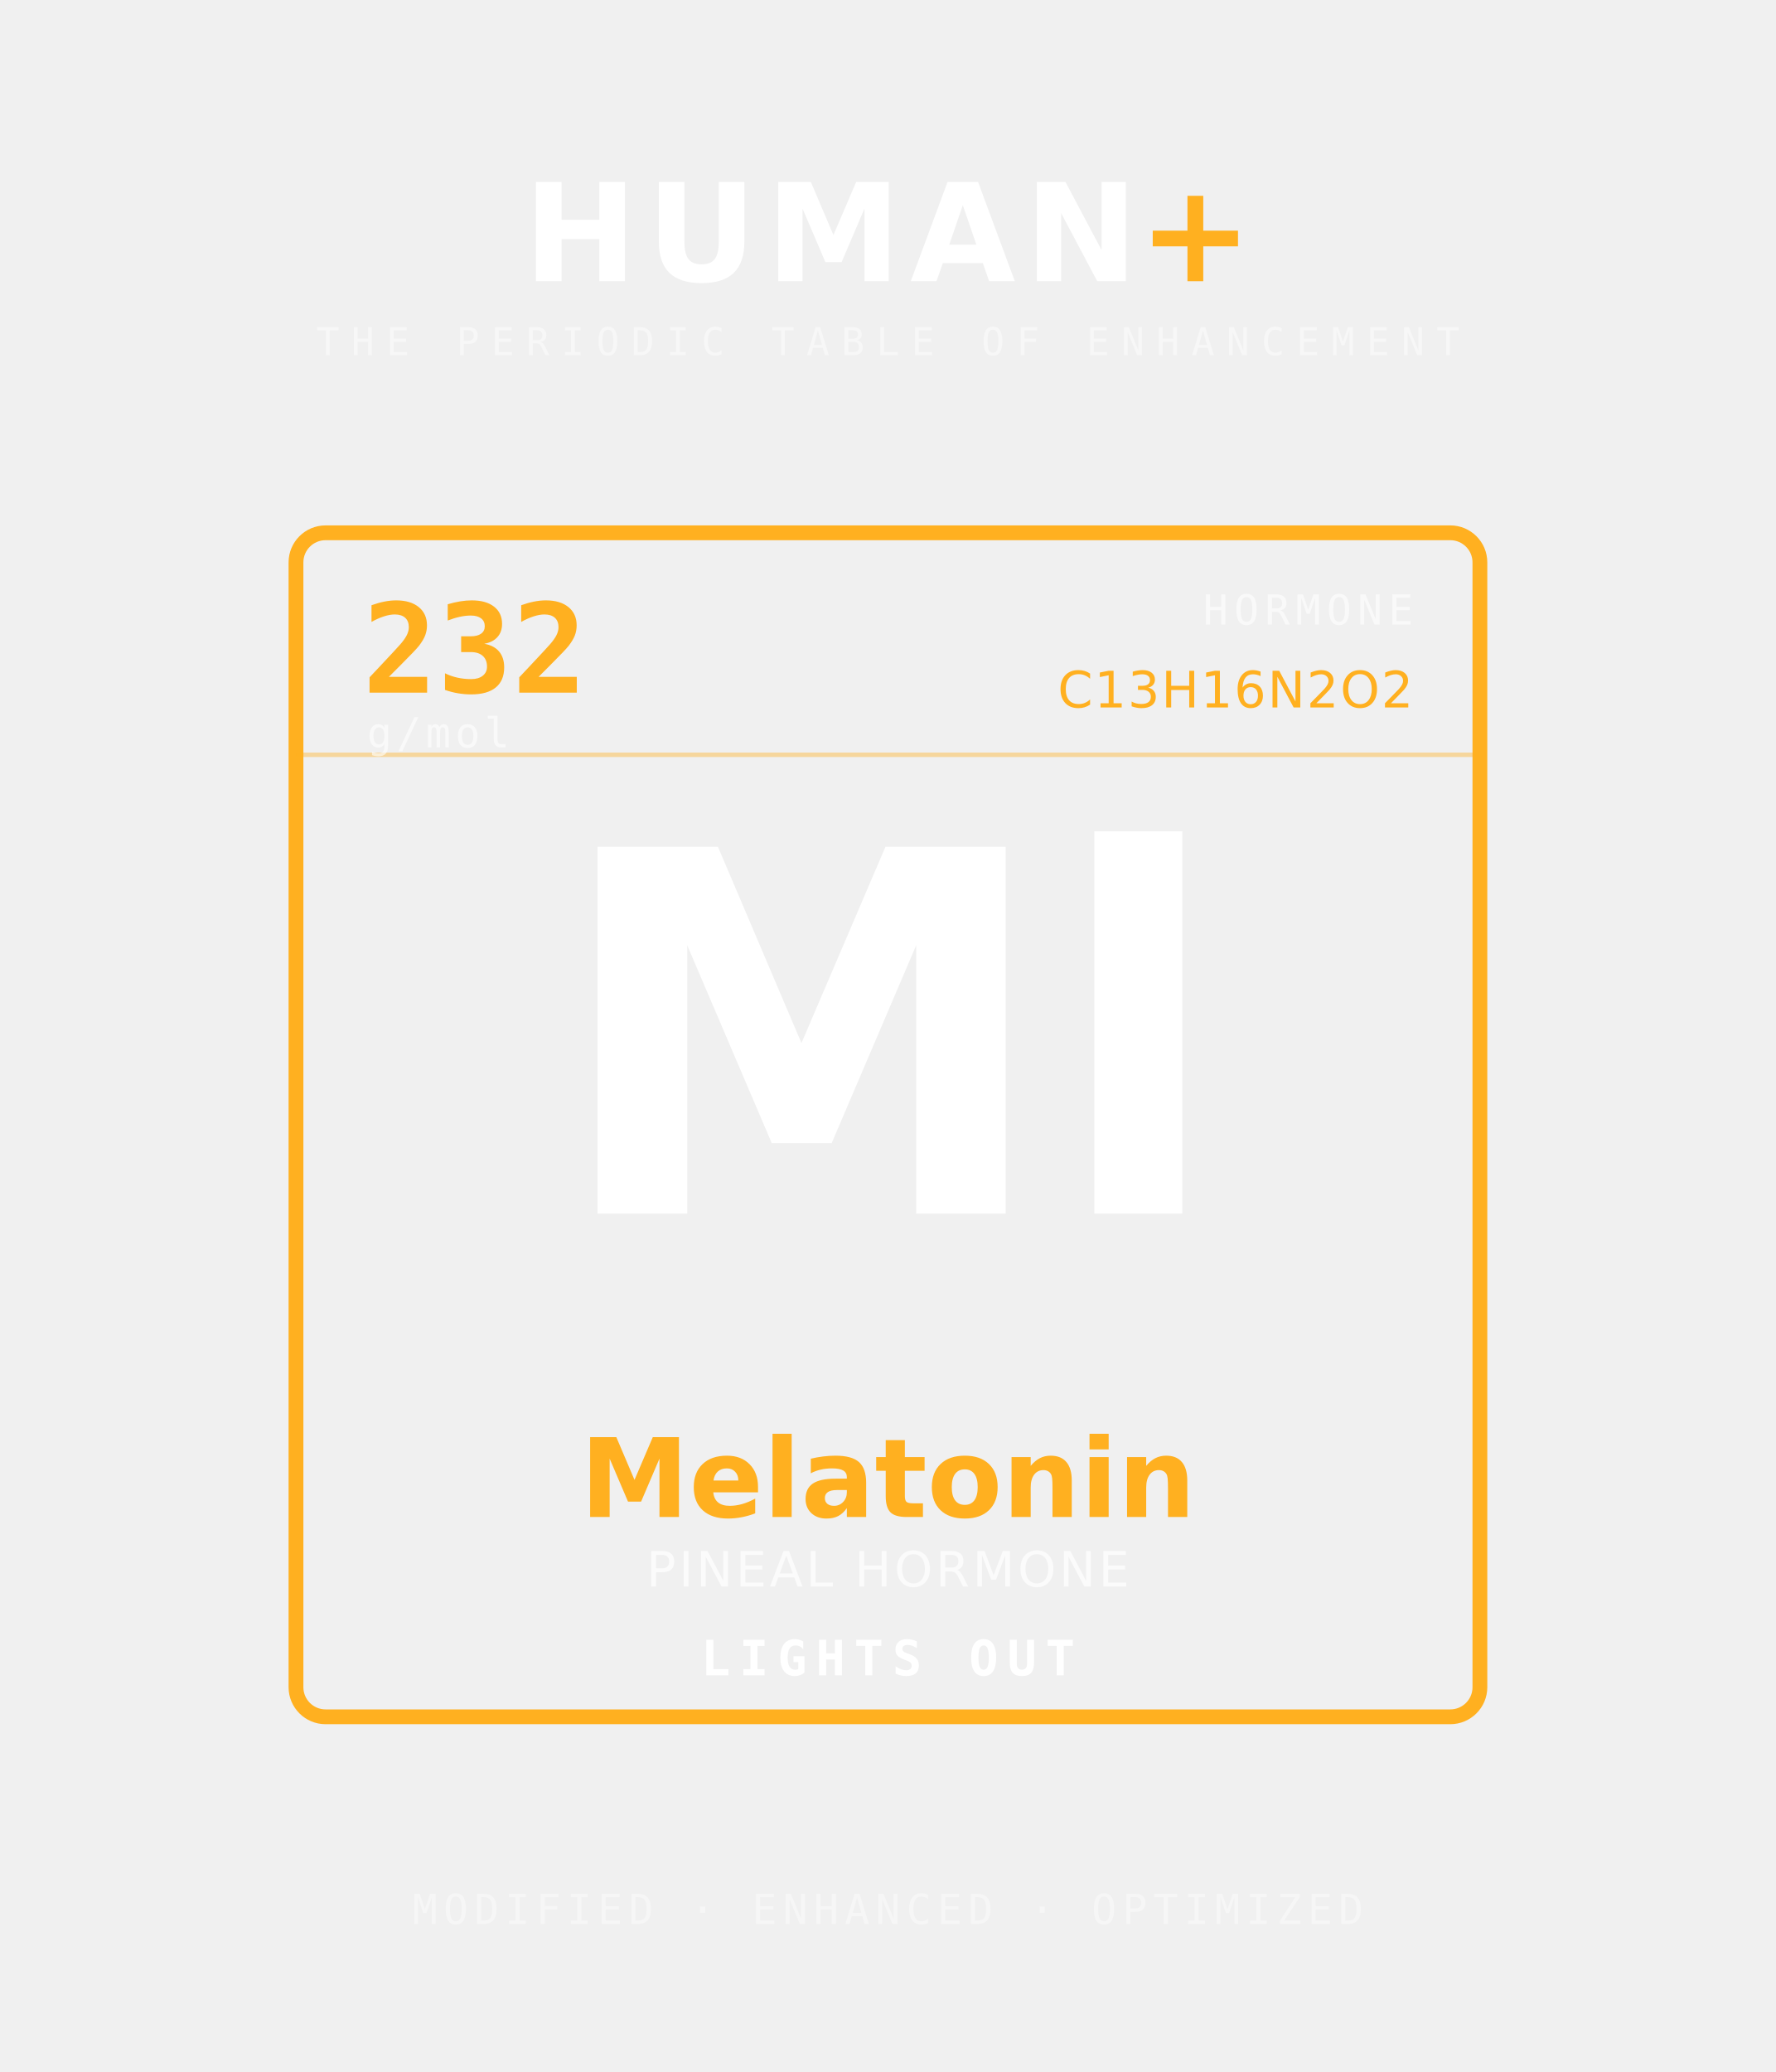
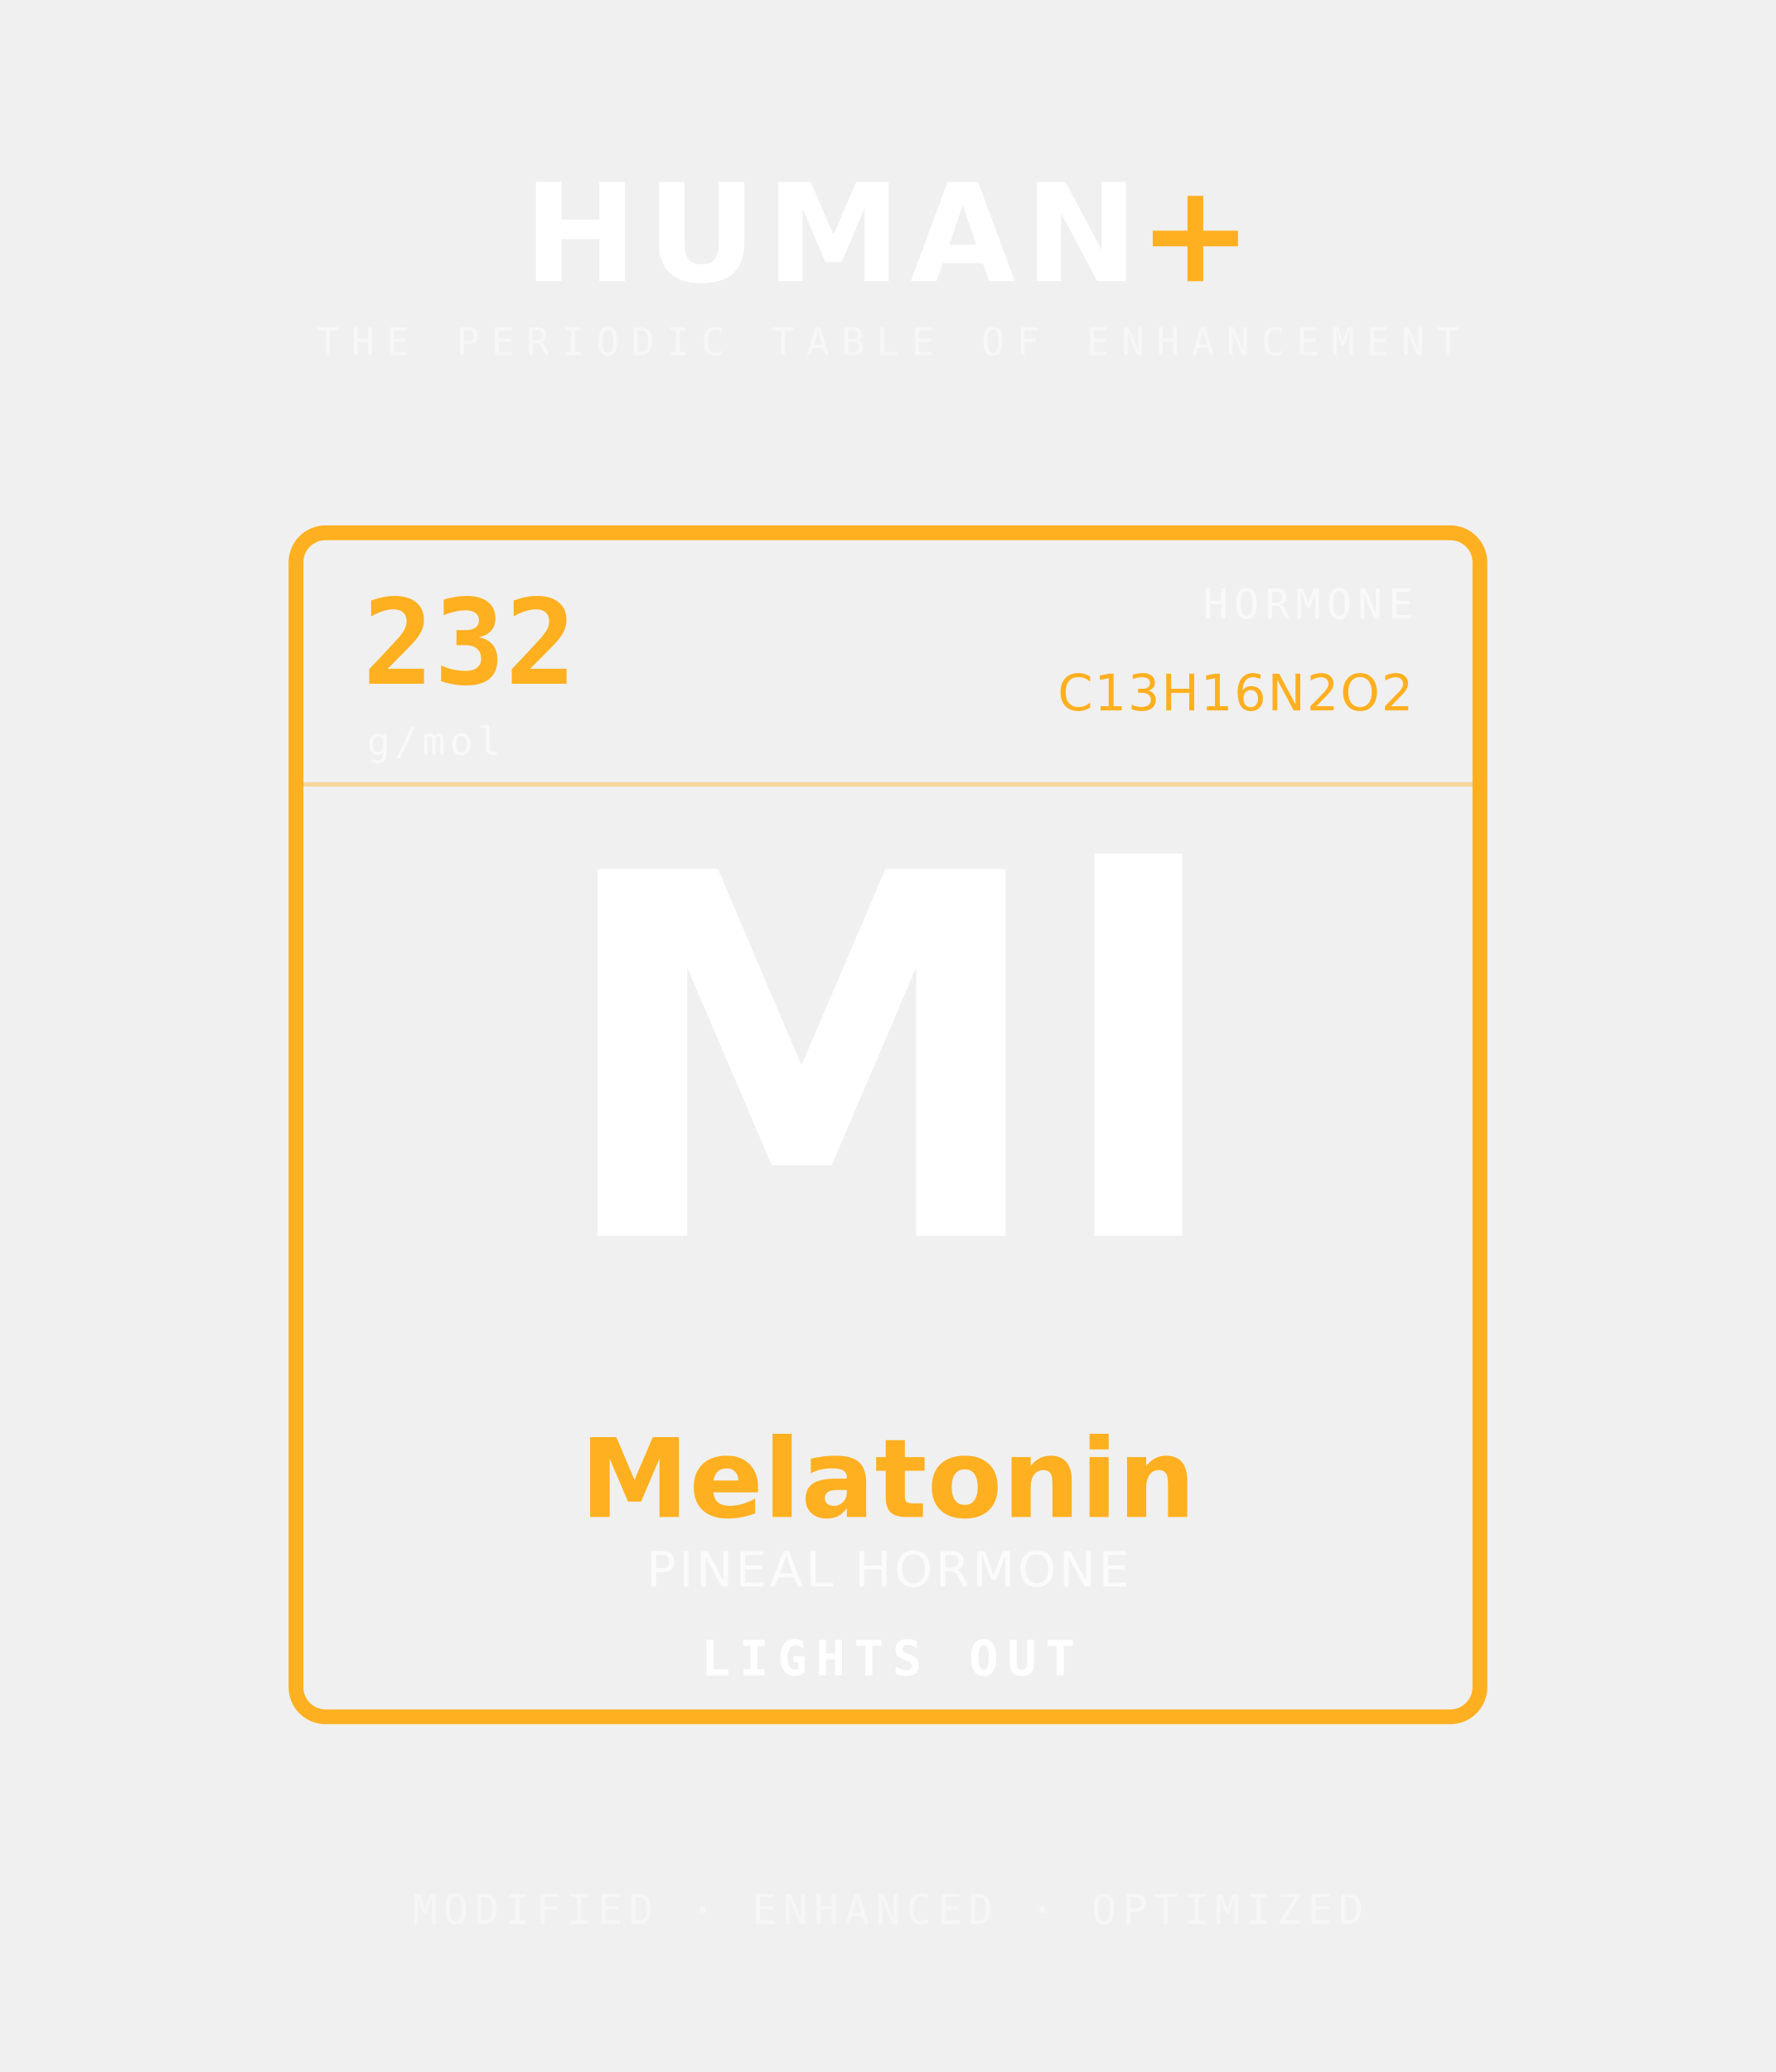
<svg xmlns="http://www.w3.org/2000/svg" viewBox="0 0 1200 1400" width="1200" height="1400">
  <text x="600" y="190" font-family="DejaVu Sans, Liberation Sans, Arial, sans-serif" font-size="92" font-weight="800" text-anchor="middle" letter-spacing="6" fill="#FFFFFF">HUMAN<tspan fill="#FFB020">+</tspan>
  </text>
  <text x="600" y="240" font-family="DejaVu Sans Mono, Liberation Mono, monospace" font-size="26" text-anchor="middle" letter-spacing="8" fill="#FFFFFF" fill-opacity="0.45">THE PERIODIC TABLE OF ENHANCEMENT</text>
  <rect x="200" y="360" width="800" height="800" rx="20" fill="none" stroke="#FFB020" stroke-width="10" />
-   <line x1="200" y1="510" x2="1000" y2="510" stroke="#FFB020" stroke-width="3" stroke-opacity="0.4" />
-   <text x="245" y="468" font-family="DejaVu Sans Mono, Liberation Mono, monospace" font-size="84" font-weight="700" fill="#FFB020">232</text>
-   <text x="248" y="505" font-family="DejaVu Sans Mono, Liberation Mono, monospace" font-size="28" letter-spacing="3" fill="#FFFFFF" fill-opacity="0.6">g/mol</text>
-   <text x="955" y="422" font-family="DejaVu Sans Mono, Liberation Mono, monospace" font-size="28" letter-spacing="4" text-anchor="end" fill="#FFFFFF" fill-opacity="0.6">HORMONE</text>
-   <text x="955" y="478" font-family="DejaVu Sans, Liberation Sans, Arial, sans-serif" font-size="34" letter-spacing="1" text-anchor="end" fill="#FFB020">C13H16N2O2</text>
-   <text x="600.0" y="820" font-family="DejaVu Sans, Liberation Sans, Arial, sans-serif" font-size="340" font-weight="800" text-anchor="middle" fill="#FFFFFF">Ml</text>
+   <line x1="200" y1="530" x2="1000" y2="530" stroke="#FFB020" stroke-width="3" stroke-opacity="0.4" />
+   <text x="245" y="462" font-family="DejaVu Sans Mono, Liberation Mono, monospace" font-size="80" font-weight="700" fill="#FFB020">232</text>
+   <text x="248" y="510" font-family="DejaVu Sans Mono, Liberation Mono, monospace" font-size="26" letter-spacing="3" fill="#FFFFFF" fill-opacity="0.6">g/mol</text>
+   <text x="955" y="418" font-family="DejaVu Sans Mono, Liberation Mono, monospace" font-size="28" letter-spacing="4" text-anchor="end" fill="#FFFFFF" fill-opacity="0.6">HORMONE</text>
+   <text x="955" y="480" font-family="DejaVu Sans, Liberation Sans, Arial, sans-serif" font-size="34" letter-spacing="1" text-anchor="end" fill="#FFB020">C13H16N2O2</text>
+   <text x="600.0" y="835" font-family="DejaVu Sans, Liberation Sans, Arial, sans-serif" font-size="340" font-weight="800" text-anchor="middle" fill="#FFFFFF">Ml</text>
  <text x="600.0" y="1025" font-family="DejaVu Sans, Liberation Sans, Arial, sans-serif" font-size="74" font-weight="800" text-anchor="middle" fill="#FFB020">Melatonin</text>
  <text x="600.0" y="1072" font-family="DejaVu Sans, Liberation Sans, Arial, sans-serif" font-size="33" letter-spacing="2" text-anchor="middle" fill="#FFFFFF" fill-opacity="0.7">PINEAL HORMONE</text>
  <text x="600.0" y="1132" font-family="DejaVu Sans Mono, Liberation Mono, monospace" font-size="33" font-weight="700" letter-spacing="6" text-anchor="middle" fill="#FFFFFF">LIGHTS OUT</text>
  <text x="600" y="1300" font-family="DejaVu Sans Mono, Liberation Mono, monospace" font-size="28" letter-spacing="4" text-anchor="middle" fill="#FFFFFF" fill-opacity="0.4">MODIFIED · ENHANCED · OPTIMIZED</text>
</svg>
